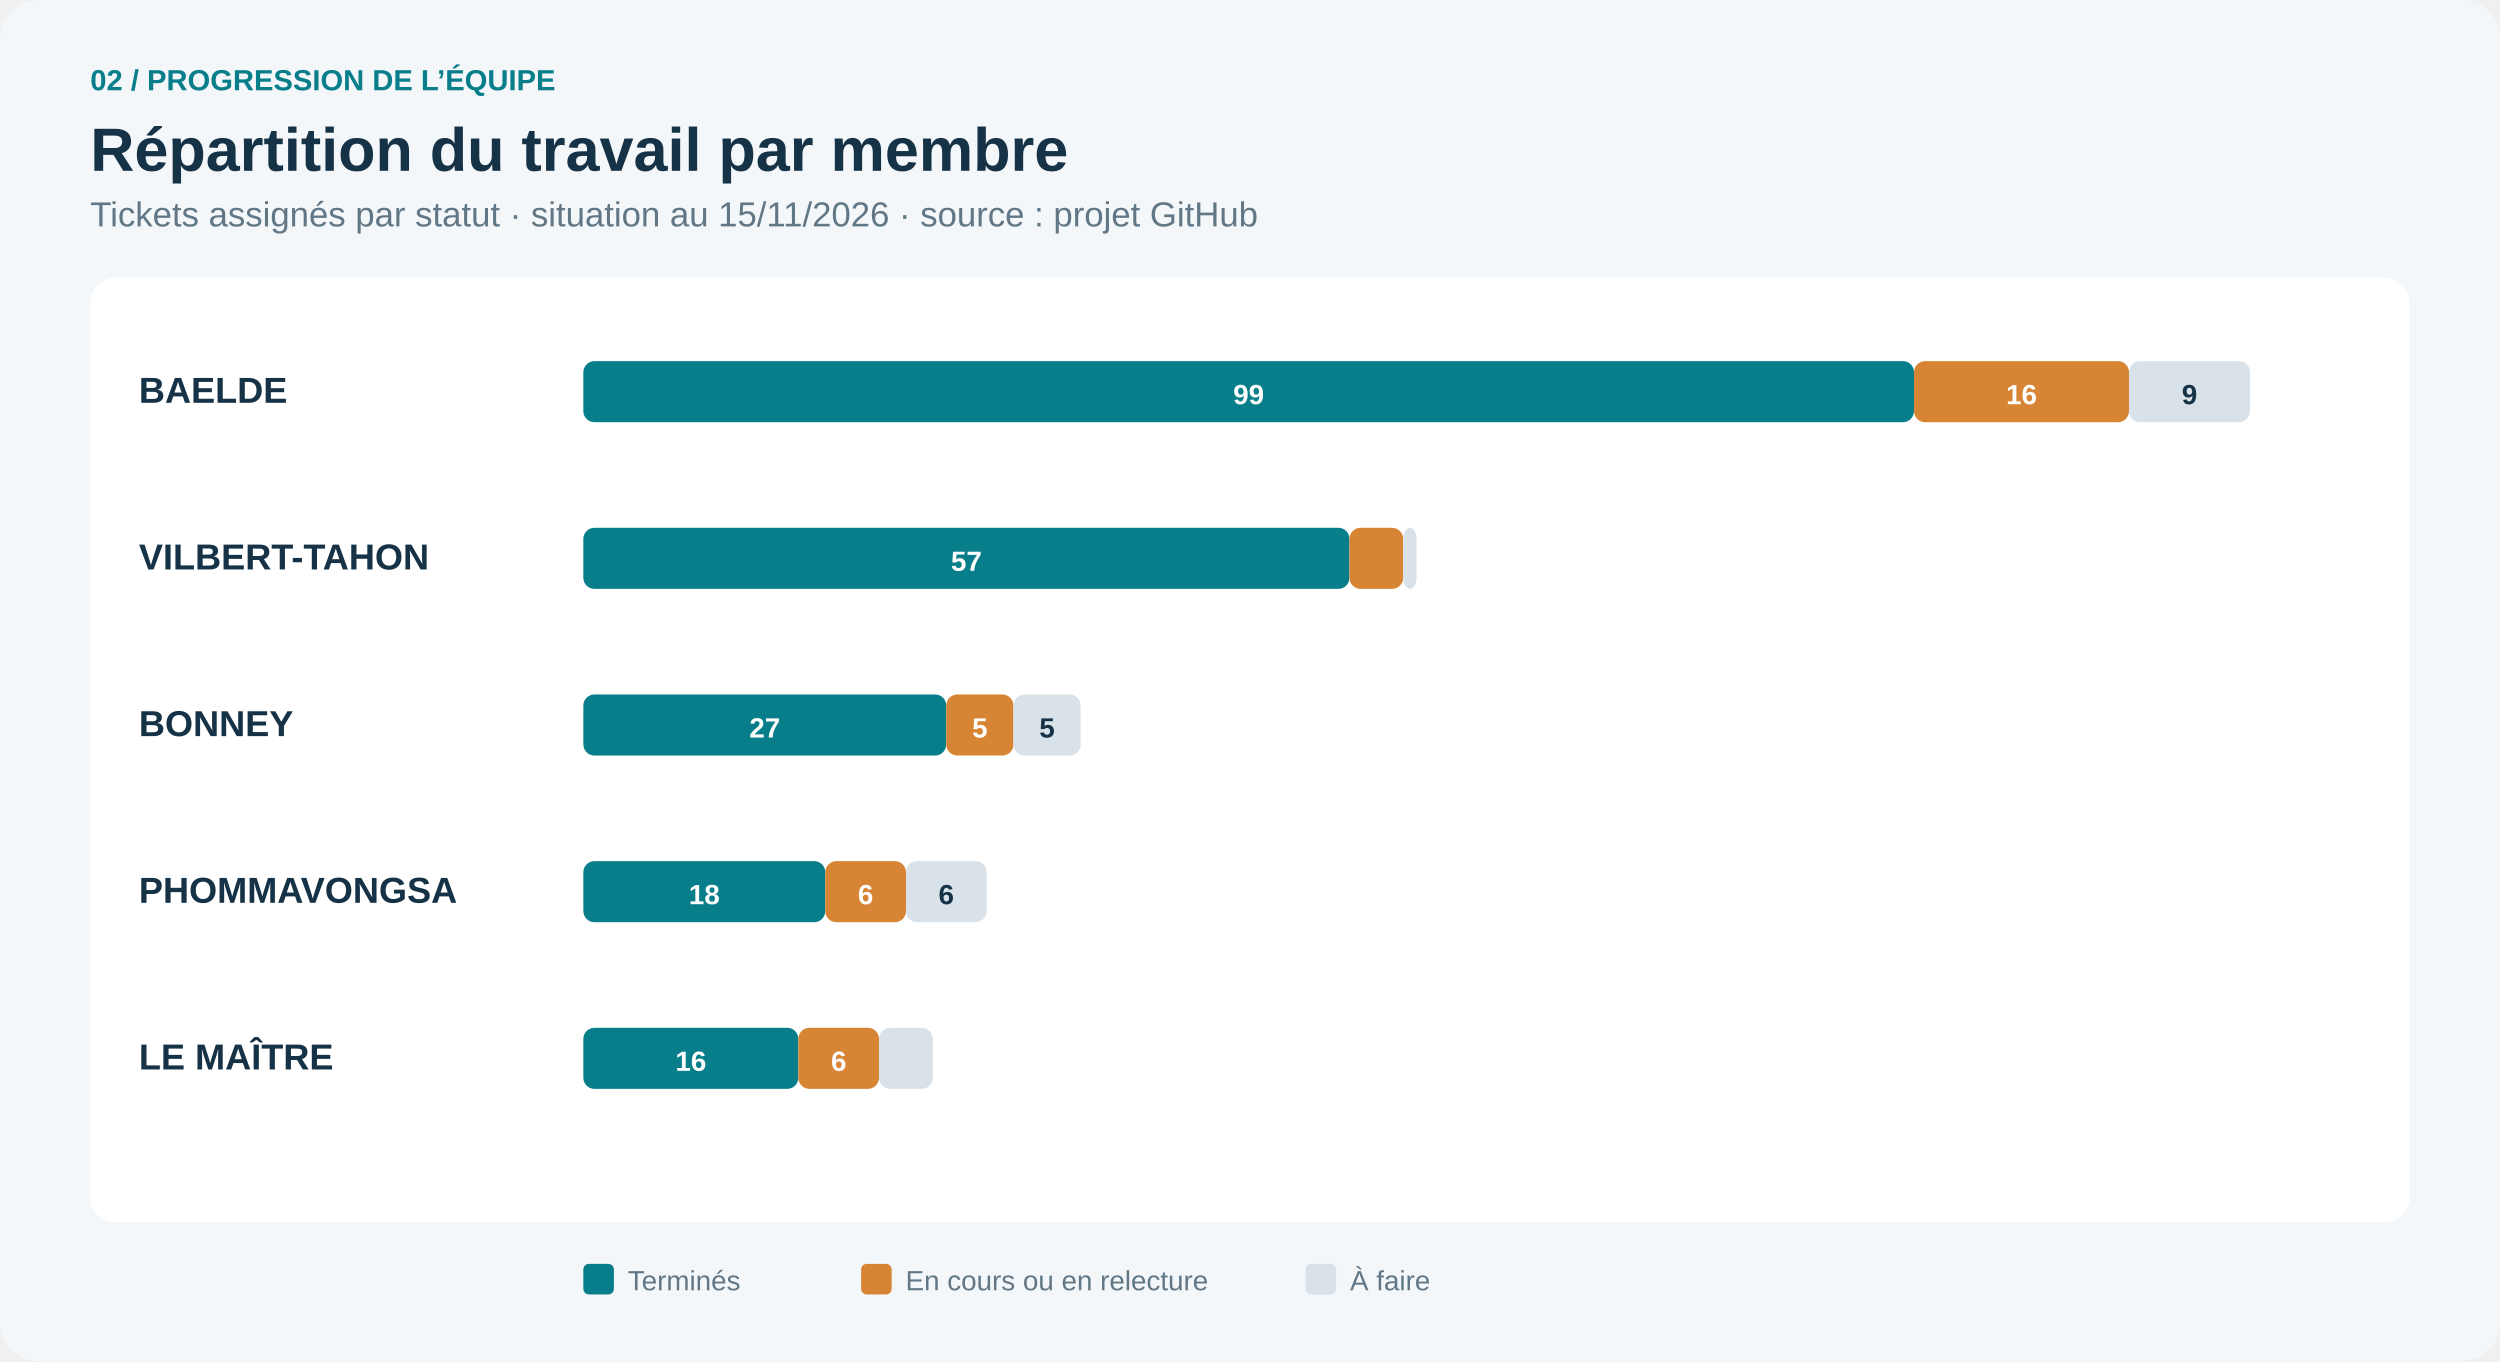
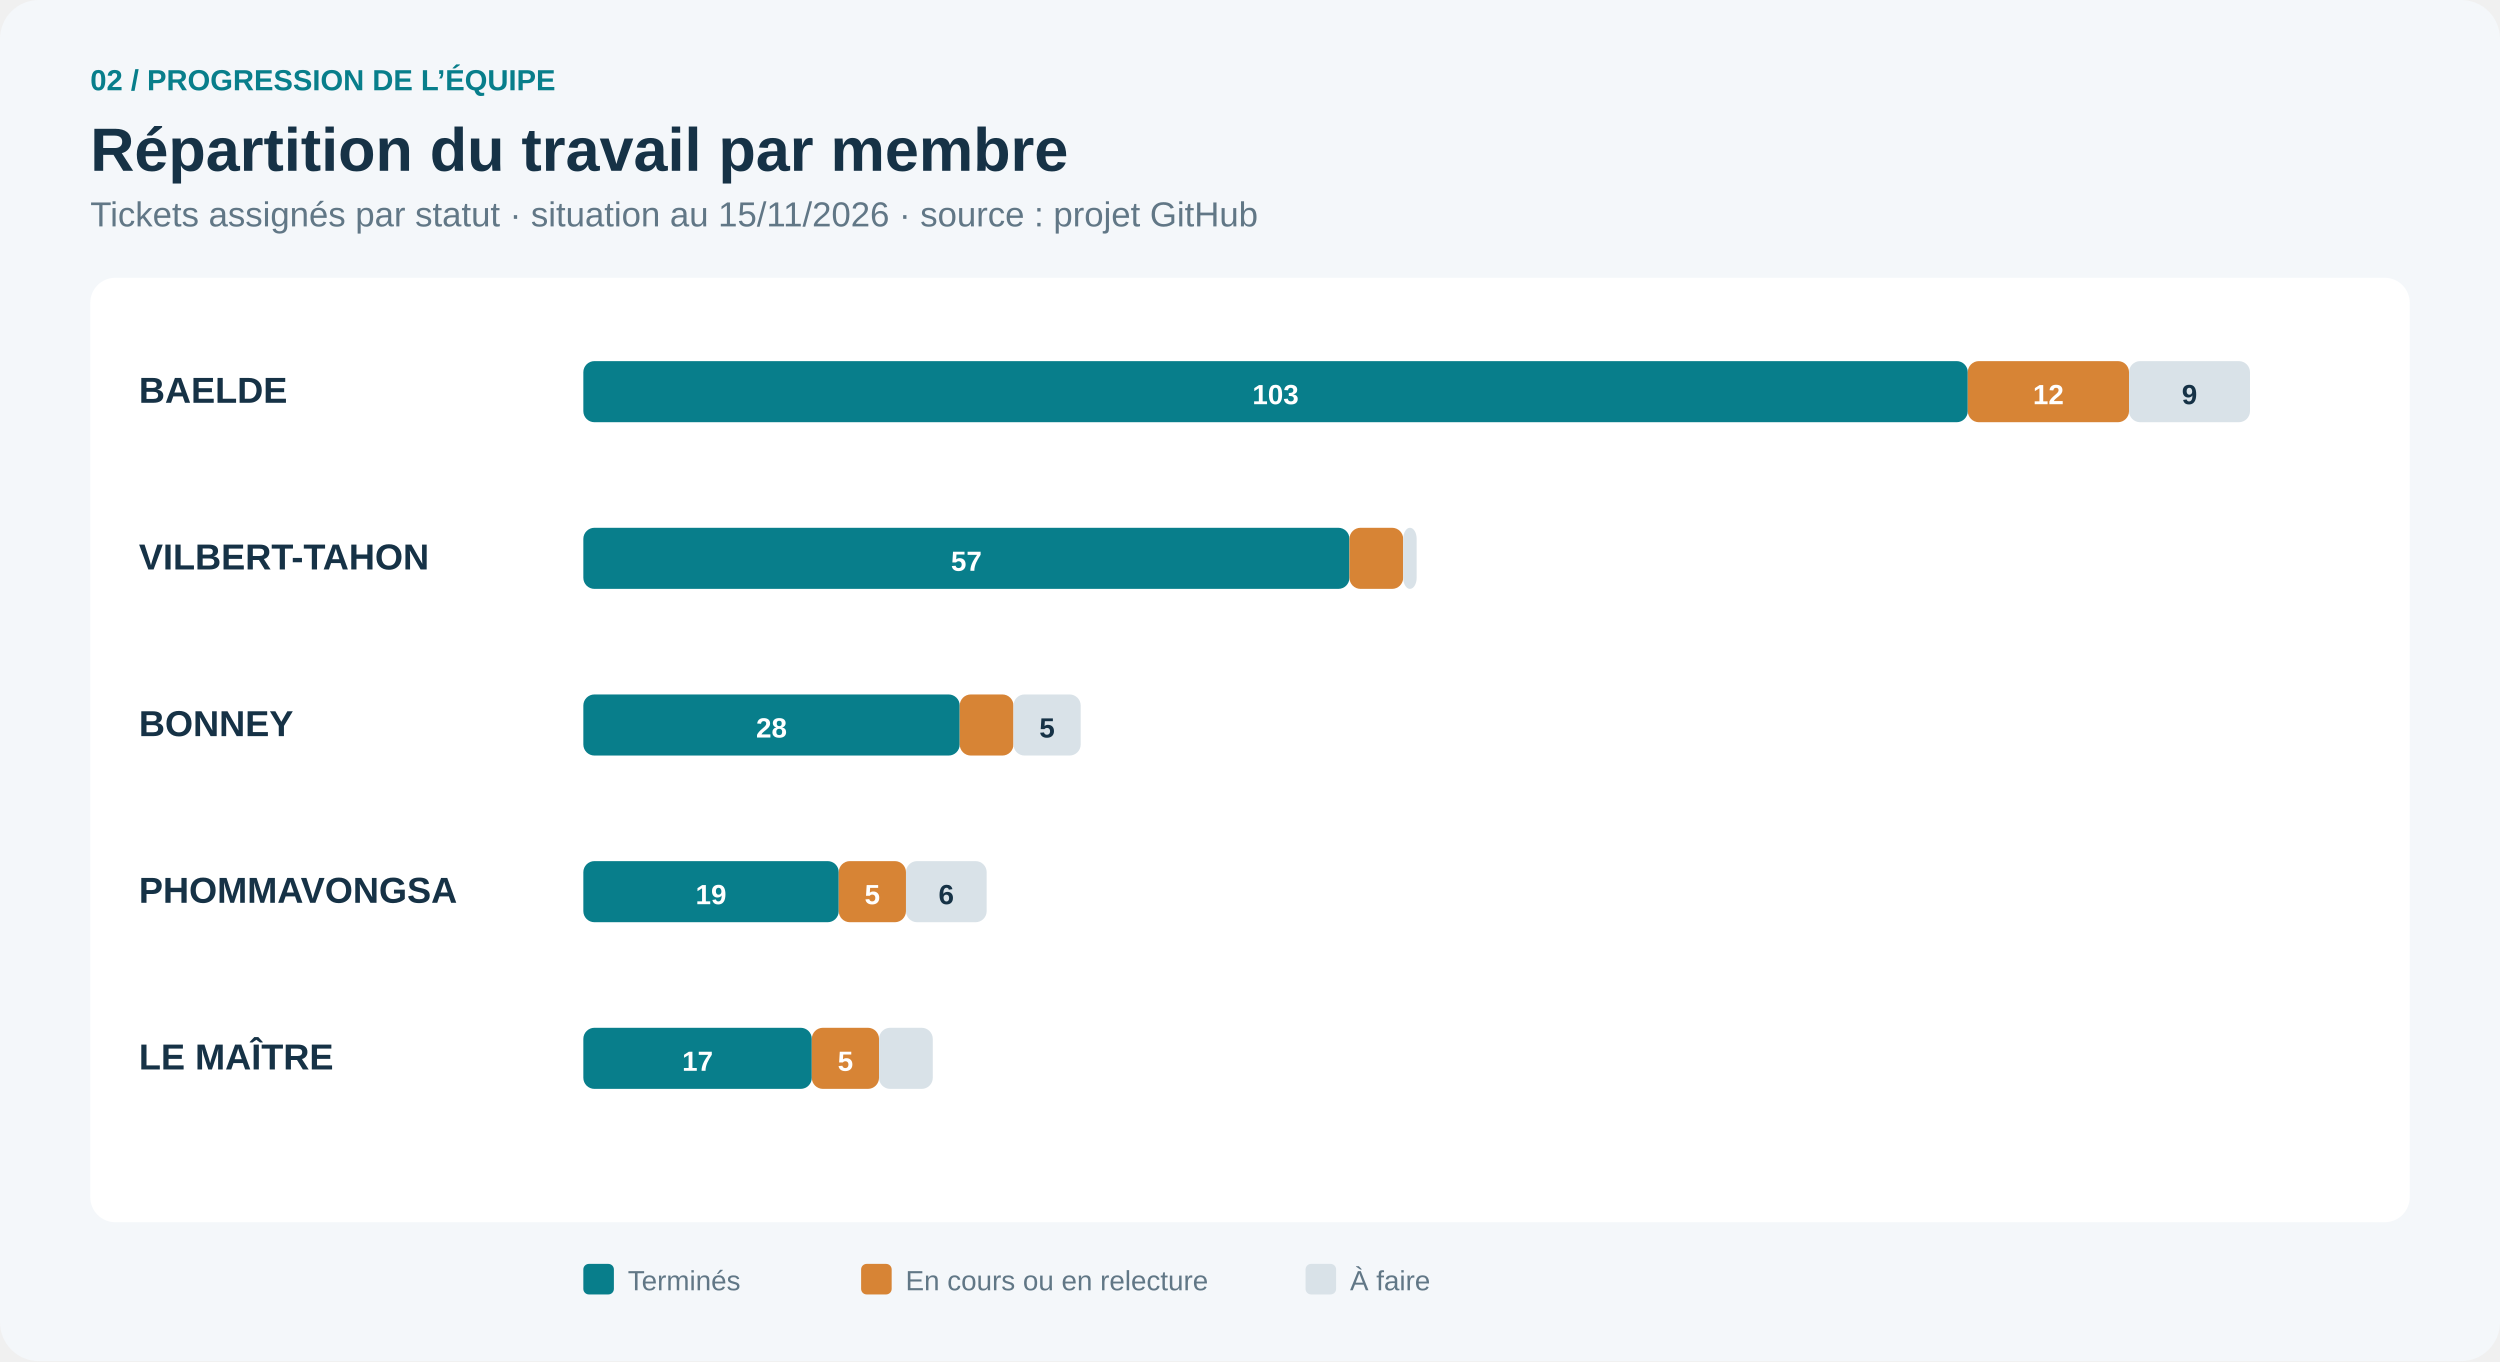
<svg xmlns="http://www.w3.org/2000/svg" width="1800" height="980" viewBox="0 0 1800 980" role="img">
  <g font-family="Calibri, Arial, sans-serif">
    <rect x="0" y="0" width="1800" height="980" rx="28" fill="#F4F7FA" />
    <text x="65" y="65" font-size="21" fill="#087E8B" font-weight="700" text-anchor="start">02 / PROGRESSION DE L’ÉQUIPE</text>
    <text x="65" y="123" font-size="44" fill="#163246" font-weight="700" text-anchor="start">Répartition du travail par membre</text>
    <text x="65" y="163" font-size="25" fill="#617786" font-weight="400" text-anchor="start">Tickets assignés par statut · situation au 15/11/2026 · source : projet GitHub</text>
    <rect x="65" y="200" width="1670" height="680" rx="18" fill="#FFFFFF" />
    <text x="100" y="290" font-size="26" fill="#163246" font-weight="700" text-anchor="start">BAELDE</text>
-     <rect x="420.0" y="260" width="958.1" height="44" rx="8" fill="#087E8B" />
-     <text x="899.032" y="291" font-size="20" fill="#FFFFFF" font-weight="700" text-anchor="middle">99</text>
-     <rect x="1378.1" y="260" width="154.8" height="44" rx="8" fill="#D78435" />
-     <text x="1455.484" y="291" font-size="20" fill="#FFFFFF" font-weight="700" text-anchor="middle">16</text>
+     <rect x="420.0" y="260" width="996.8" height="44" rx="8" fill="#087E8B" />
+     <text x="918.387" y="291" font-size="20" fill="#FFFFFF" font-weight="700" text-anchor="middle">103</text>
+     <rect x="1416.8" y="260" width="116.1" height="44" rx="8" fill="#D78435" />
+     <text x="1474.839" y="291" font-size="20" fill="#FFFFFF" font-weight="700" text-anchor="middle">12</text>
    <rect x="1532.9" y="260" width="87.1" height="44" rx="8" fill="#D9E2E8" />
    <text x="1576.452" y="291" font-size="20" fill="#163246" font-weight="700" text-anchor="middle">9</text>
    <text x="100" y="410" font-size="26" fill="#163246" font-weight="700" text-anchor="start">VILBERT-TAHON</text>
    <rect x="420.0" y="380" width="551.6" height="44" rx="8" fill="#087E8B" />
    <text x="695.806" y="411" font-size="20" fill="#FFFFFF" font-weight="700" text-anchor="middle">57</text>
    <rect x="971.6" y="380" width="38.7" height="44" rx="8" fill="#D78435" />
    <rect x="1010.3" y="380" width="9.7" height="44" rx="8" fill="#D9E2E8" />
    <text x="100" y="530" font-size="26" fill="#163246" font-weight="700" text-anchor="start">BONNEY</text>
-     <rect x="420.0" y="500" width="261.3" height="44" rx="8" fill="#087E8B" />
-     <text x="550.645" y="531" font-size="20" fill="#FFFFFF" font-weight="700" text-anchor="middle">27</text>
-     <rect x="681.3" y="500" width="48.4" height="44" rx="8" fill="#D78435" />
-     <text x="705.484" y="531" font-size="20" fill="#FFFFFF" font-weight="700" text-anchor="middle">5</text>
+     <rect x="420.0" y="500" width="271.0" height="44" rx="8" fill="#087E8B" />
+     <text x="555.484" y="531" font-size="20" fill="#FFFFFF" font-weight="700" text-anchor="middle">28</text>
+     <rect x="691.0" y="500" width="38.7" height="44" rx="8" fill="#D78435" />
    <rect x="729.7" y="500" width="48.4" height="44" rx="8" fill="#D9E2E8" />
    <text x="753.871" y="531" font-size="20" fill="#163246" font-weight="700" text-anchor="middle">5</text>
    <text x="100" y="650" font-size="26" fill="#163246" font-weight="700" text-anchor="start">PHOMMAVONGSA</text>
-     <rect x="420.0" y="620" width="174.2" height="44" rx="8" fill="#087E8B" />
-     <text x="507.097" y="651" font-size="20" fill="#FFFFFF" font-weight="700" text-anchor="middle">18</text>
-     <rect x="594.2" y="620" width="58.1" height="44" rx="8" fill="#D78435" />
-     <text x="623.226" y="651" font-size="20" fill="#FFFFFF" font-weight="700" text-anchor="middle">6</text>
+     <rect x="420.0" y="620" width="183.9" height="44" rx="8" fill="#087E8B" />
+     <text x="511.935" y="651" font-size="20" fill="#FFFFFF" font-weight="700" text-anchor="middle">19</text>
+     <rect x="603.9" y="620" width="48.4" height="44" rx="8" fill="#D78435" />
+     <text x="628.065" y="651" font-size="20" fill="#FFFFFF" font-weight="700" text-anchor="middle">5</text>
    <rect x="652.3" y="620" width="58.1" height="44" rx="8" fill="#D9E2E8" />
    <text x="681.29" y="651" font-size="20" fill="#163246" font-weight="700" text-anchor="middle">6</text>
    <text x="100" y="770" font-size="26" fill="#163246" font-weight="700" text-anchor="start">LE MAÎTRE</text>
-     <rect x="420.0" y="740" width="154.8" height="44" rx="8" fill="#087E8B" />
-     <text x="497.419" y="771" font-size="20" fill="#FFFFFF" font-weight="700" text-anchor="middle">16</text>
-     <rect x="574.8" y="740" width="58.1" height="44" rx="8" fill="#D78435" />
-     <text x="603.871" y="771" font-size="20" fill="#FFFFFF" font-weight="700" text-anchor="middle">6</text>
+     <rect x="420.0" y="740" width="164.5" height="44" rx="8" fill="#087E8B" />
+     <text x="502.258" y="771" font-size="20" fill="#FFFFFF" font-weight="700" text-anchor="middle">17</text>
+     <rect x="584.5" y="740" width="48.4" height="44" rx="8" fill="#D78435" />
+     <text x="608.71" y="771" font-size="20" fill="#FFFFFF" font-weight="700" text-anchor="middle">5</text>
    <rect x="632.9" y="740" width="38.7" height="44" rx="8" fill="#D9E2E8" />
    <rect x="420" y="910" width="22" height="22" rx="4" fill="#087E8B" />
    <text x="452" y="929" font-size="20" fill="#617786" font-weight="400" text-anchor="start">Terminés</text>
    <rect x="620" y="910" width="22" height="22" rx="4" fill="#D78435" />
    <text x="652" y="929" font-size="20" fill="#617786" font-weight="400" text-anchor="start">En cours ou en relecture</text>
    <rect x="940" y="910" width="22" height="22" rx="4" fill="#D9E2E8" />
    <text x="972" y="929" font-size="20" fill="#617786" font-weight="400" text-anchor="start">À faire</text>
  </g>
</svg>
